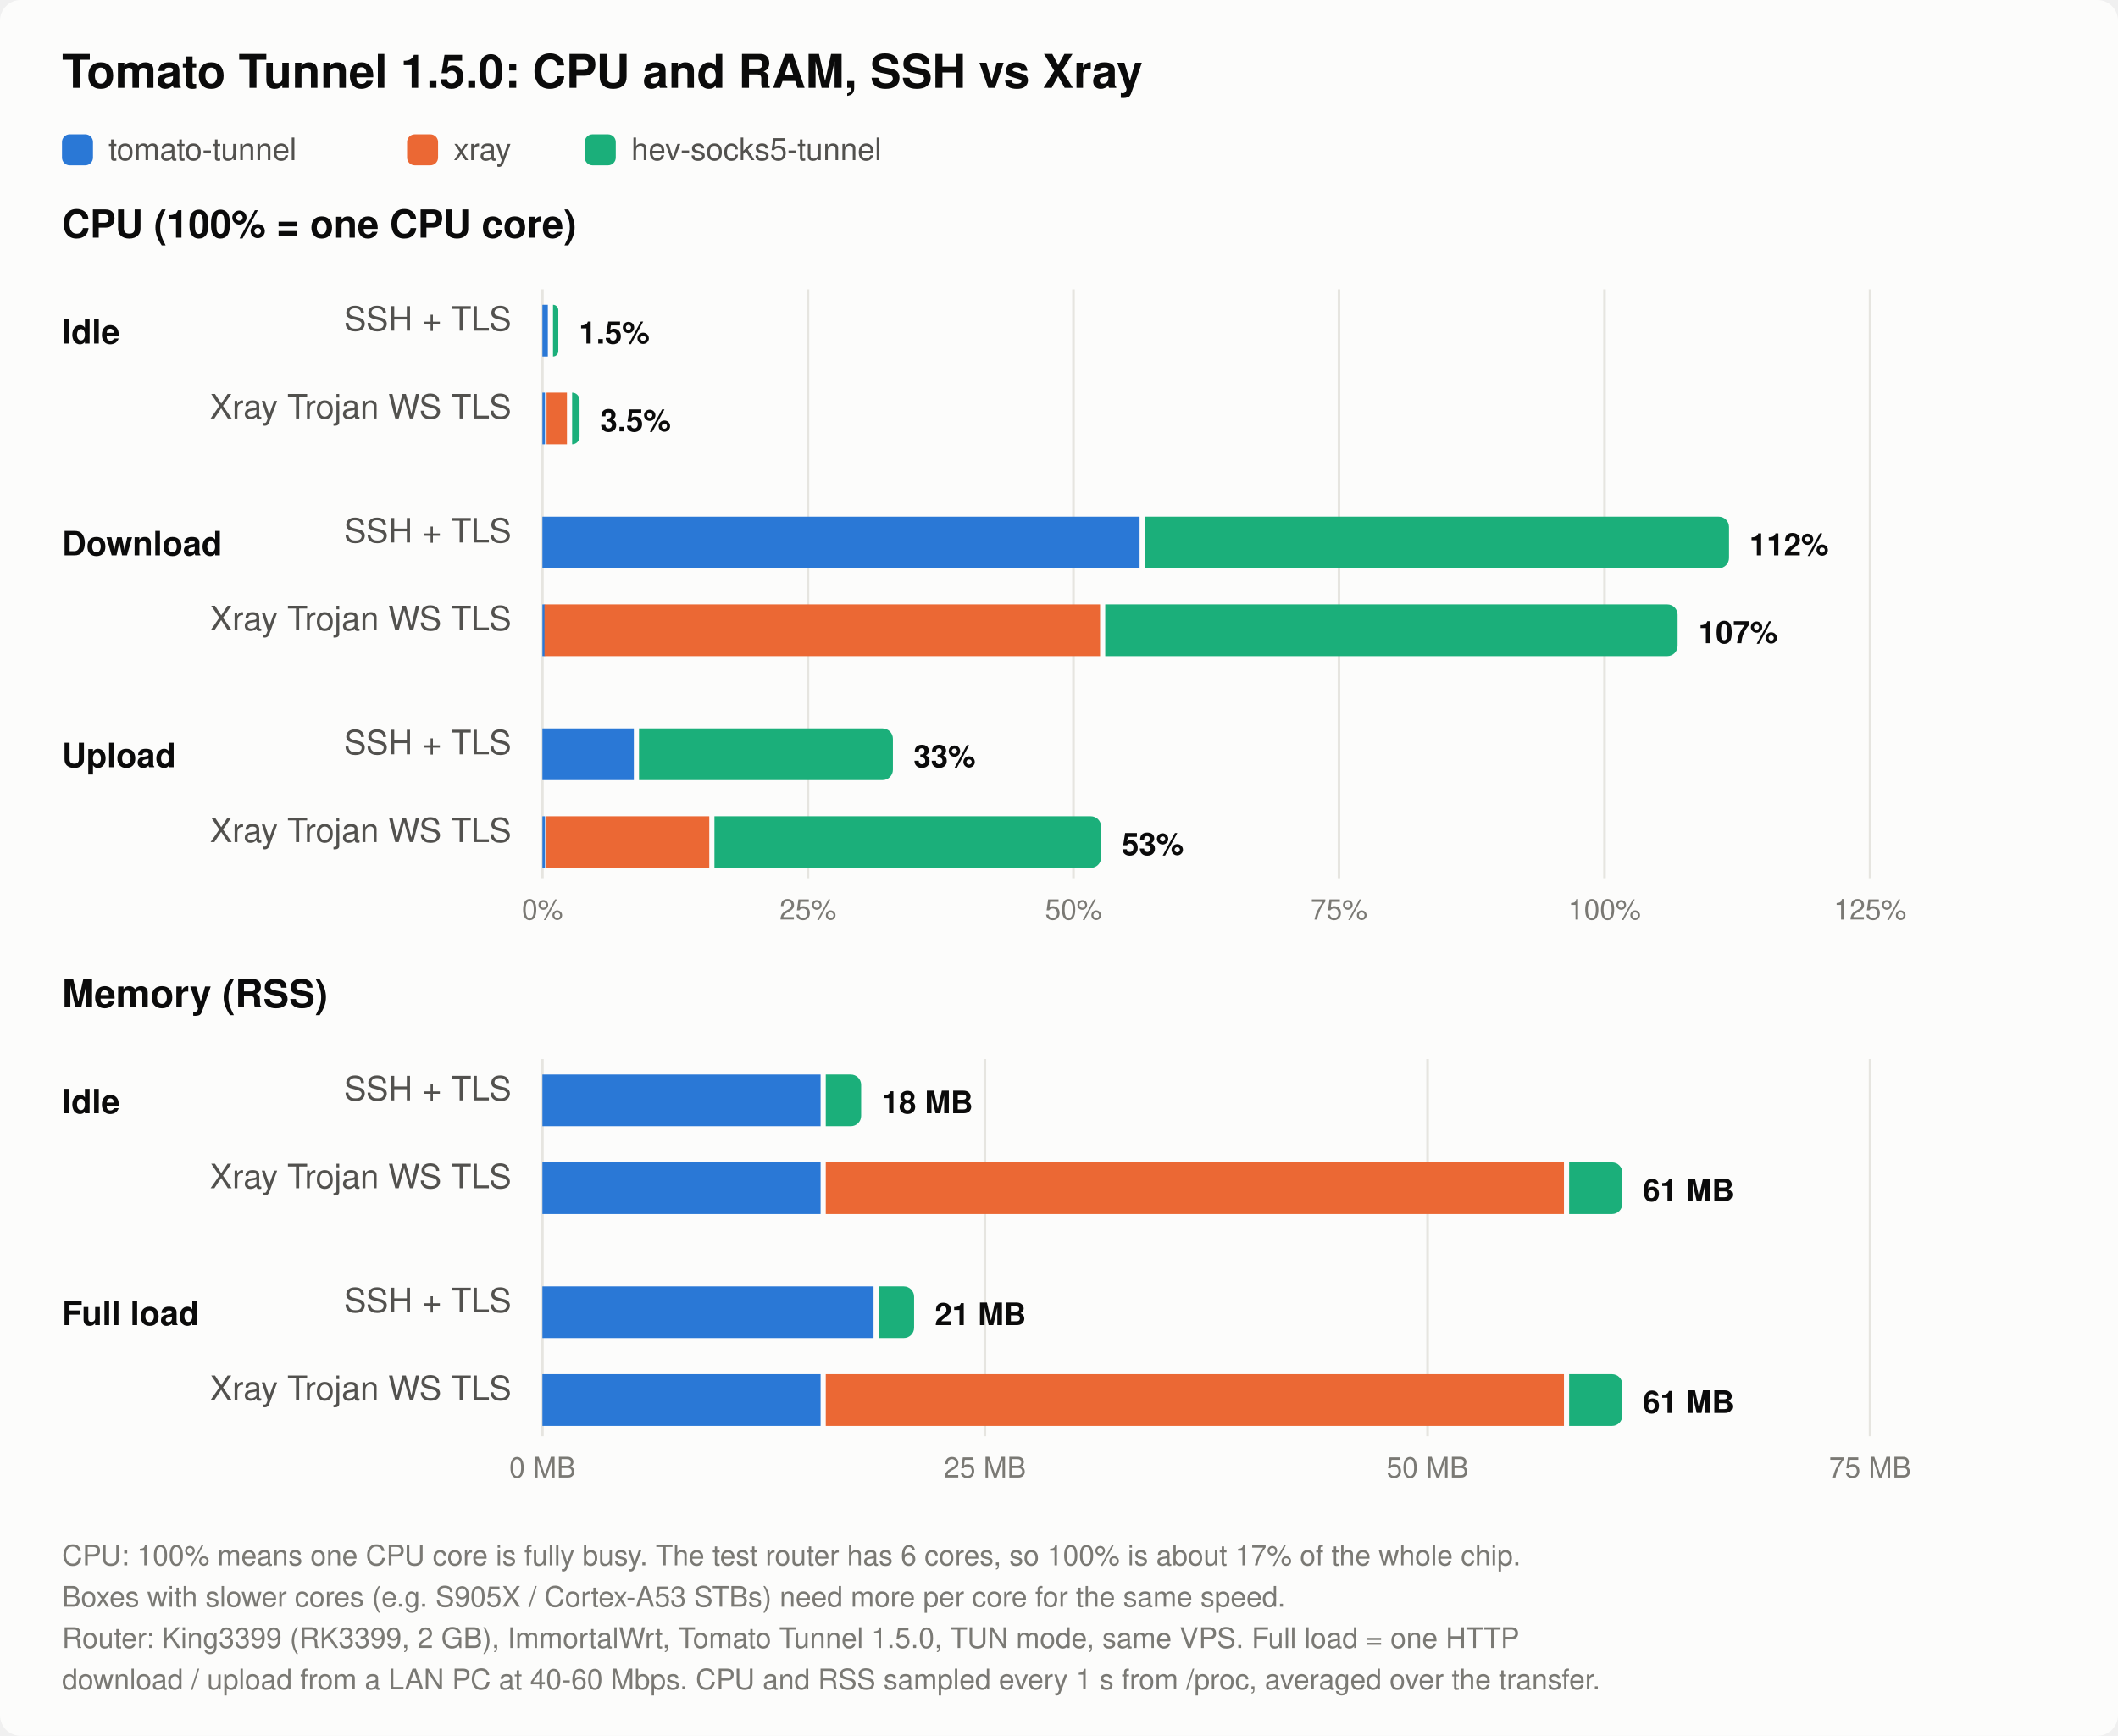
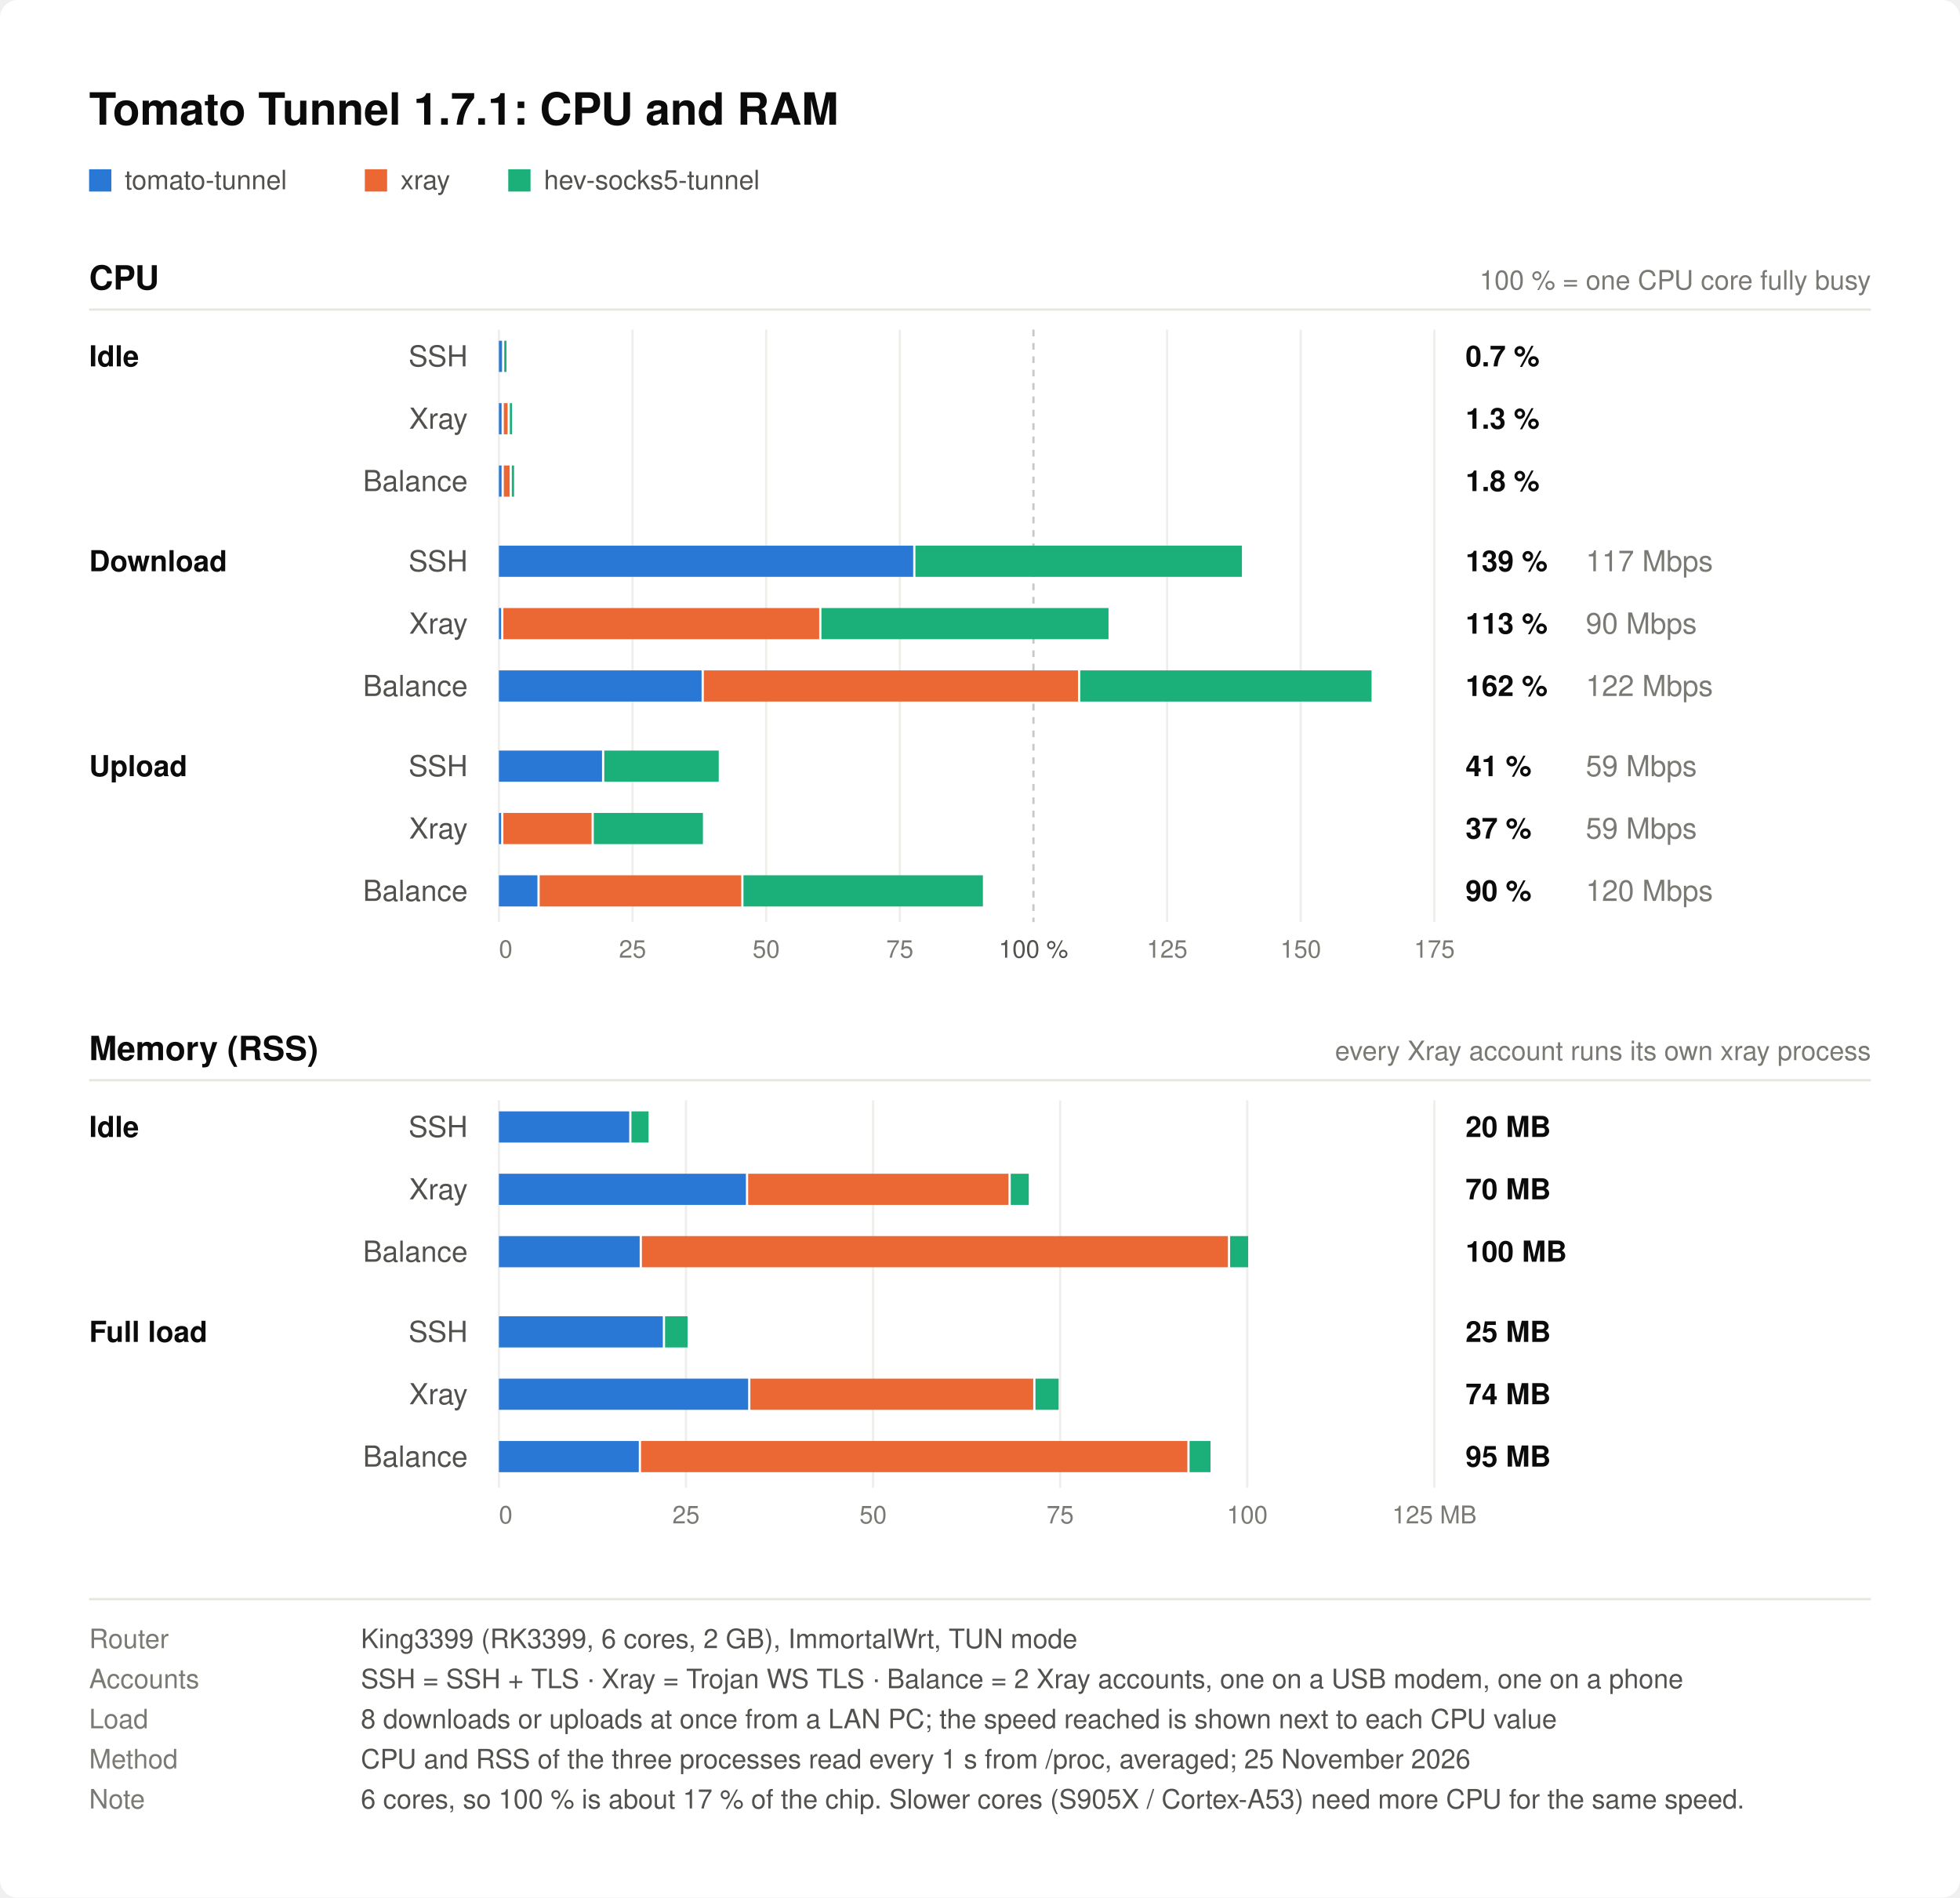
- <svg xmlns="http://www.w3.org/2000/svg" width="820" height="672" viewBox="0 0 820 672" font-family="-apple-system,BlinkMacSystemFont,'Segoe UI',Helvetica,Arial,sans-serif">
+ <svg xmlns="http://www.w3.org/2000/svg" width="880" height="852" viewBox="0 0 880 852" font-family="-apple-system,BlinkMacSystemFont,'Segoe UI',Helvetica,Arial,sans-serif">
  <style>
- .bg{fill:#fcfcfb}.t1{fill:#0b0b0b}.t2{fill:#52514e}.t3{fill:#7a7974}.grid{stroke:#e6e5e0;stroke-width:1}
+ .bg{fill:#ffffff}.t1{fill:#0b0b0b}.t2{fill:#52514e}.t3{fill:#7a7974}.grid{stroke:#efeeea;stroke-width:1}.ref{stroke:#c9c8c2;stroke-width:1;stroke-dasharray:3 3}.rule{stroke:#e6e5e0;stroke-width:1}
.tt{fill:#2a78d6}.xr{fill:#eb6834}.hv{fill:#1baf7a}
- @media (prefers-color-scheme: dark){.bg{fill:#0d1117}.t1{fill:#f0efec}.t2{fill:#c3c2b7}.t3{fill:#8f8e88}.grid{stroke:#2d333b}.tt{fill:#3987e5}.xr{fill:#d95926}.hv{fill:#199e70}}
+ text{font-variant-numeric:tabular-nums}
+ @media (prefers-color-scheme: dark){.bg{fill:#0d1117}.t1{fill:#f0efec}.t2{fill:#c3c2b7}.t3{fill:#8f8e88}.grid{stroke:#21262d}.ref{stroke:#484f58}.rule{stroke:#2d333b}.tt{fill:#3987e5}.xr{fill:#d95926}.hv{fill:#199e70}}
</style>
-   <rect class="bg" width="820" height="672" rx="8" />
-   <text x="24" y="34" class="t1" font-size="18" font-weight="700">Tomato Tunnel 1.5.0: CPU and RAM, SSH vs Xray</text>
-   <rect class="tt" x="24" y="52" width="12" height="12" rx="3" />
-   <text x="42" y="62" class="t2" font-size="12">tomato-tunnel</text>
-   <rect class="xr" x="157.6" y="52" width="12" height="12" rx="3" />
-   <text x="175.6" y="62" class="t2" font-size="12">xray</text>
-   <rect class="hv" x="226.4" y="52" width="12" height="12" rx="3" />
-   <text x="244.4" y="62" class="t2" font-size="12">hev-socks5-tunnel</text>
-   <line x1="724.0" x2="724.0" y1="410" y2="556" class="grid" />
-   <line x1="552.7" x2="552.7" y1="410" y2="556" class="grid" />
-   <line x1="381.3" x2="381.3" y1="410" y2="556" class="grid" />
-   <line x1="210.0" x2="210.0" y1="410" y2="556" class="grid" />
-   <line x1="724.0" x2="724.0" y1="112" y2="340" class="grid" />
-   <line x1="621.2" x2="621.2" y1="112" y2="340" class="grid" />
-   <line x1="518.4" x2="518.4" y1="112" y2="340" class="grid" />
-   <line x1="415.6" x2="415.6" y1="112" y2="340" class="grid" />
-   <line x1="312.8" x2="312.8" y1="112" y2="340" class="grid" />
-   <line x1="210.0" x2="210.0" y1="112" y2="340" class="grid" />
-   <text x="24" y="92" class="t1" text-anchor="start" font-size="15" font-weight="600">CPU (100% = one CPU core)</text>
-   <text x="24" y="133" class="t1" text-anchor="start" font-size="13" font-weight="600">Idle</text>
-   <text x="198" y="128" class="t2" text-anchor="end" font-size="13" font-weight="400">SSH + TLS</text>
-   <rect class="tt" x="210.0" y="118" width="2.1" height="20" />
-   <path class="hv" d="M214.1,118 h0.0 a2.056,2.056 0 0 1 2.056,2.056 v15.888 a2.056,2.056 0 0 1 -2.056,2.056 h-0.0 z" />
-   <text x="224.168" y="133" class="t1" text-anchor="start" font-size="12" font-weight="600">1.5%</text>
-   <text x="198" y="162" class="t2" text-anchor="end" font-size="13" font-weight="400">Xray Trojan WS TLS</text>
-   <rect class="tt" x="210.0" y="152" width="1.0" height="20" />
-   <rect class="xr" x="211.6" y="152" width="7.9" height="20" />
-   <path class="hv" d="M221.5,152 h0.0 a2.878,2.878 0 0 1 2.878,2.878 v14.243 a2.878,2.878 0 0 1 -2.878,2.878 h-0.0 z" />
-   <text x="232.392" y="167" class="t1" text-anchor="start" font-size="12" font-weight="600">3.5%</text>
-   <text x="24" y="215" class="t1" text-anchor="start" font-size="13" font-weight="600">Download</text>
-   <text x="198" y="210" class="t2" text-anchor="end" font-size="13" font-weight="400">SSH + TLS</text>
-   <rect class="tt" x="210.0" y="200" width="231.2" height="20" />
-   <path class="hv" d="M443.2,200 h222.2 a4,4 0 0 1 4,4 v12 a4,4 0 0 1 -4,4 h-222.2 z" />
-   <text x="677.31" y="215" class="t1" text-anchor="start" font-size="12" font-weight="600">112%</text>
-   <text x="198" y="244" class="t2" text-anchor="end" font-size="13" font-weight="400">Xray Trojan WS TLS</text>
-   <rect class="tt" x="210.0" y="234" width="1.0" height="20" />
-   <rect class="xr" x="210.8" y="234" width="215.1" height="20" />
-   <path class="hv" d="M427.9,234 h217.6 a4,4 0 0 1 4,4 v12 a4,4 0 0 1 -4,4 h-217.6 z" />
-   <text x="657.573" y="249" class="t1" text-anchor="start" font-size="12" font-weight="600">107%</text>
-   <text x="24" y="297" class="t1" text-anchor="start" font-size="13" font-weight="600">Upload</text>
-   <text x="198" y="292" class="t2" text-anchor="end" font-size="13" font-weight="400">SSH + TLS</text>
-   <rect class="tt" x="210.0" y="282" width="35.4" height="20" />
-   <path class="hv" d="M247.4,282 h94.3 a4,4 0 0 1 4,4 v12 a4,4 0 0 1 -4,4 h-94.3 z" />
-   <text x="353.696" y="297" class="t1" text-anchor="start" font-size="12" font-weight="600">33%</text>
-   <text x="198" y="326" class="t2" text-anchor="end" font-size="13" font-weight="400">Xray Trojan WS TLS</text>
-   <rect class="tt" x="210.0" y="316" width="1.0" height="20" />
-   <rect class="xr" x="211.2" y="316" width="63.4" height="20" />
-   <path class="hv" d="M276.6,316 h145.7 a4,4 0 0 1 4,4 v12 a4,4 0 0 1 -4,4 h-145.7 z" />
-   <text x="434.291" y="331" class="t1" text-anchor="start" font-size="12" font-weight="600">53%</text>
-   <text x="210.0" y="356" class="t3" text-anchor="middle" font-size="11" font-weight="400">0%</text>
-   <text x="312.8" y="356" class="t3" text-anchor="middle" font-size="11" font-weight="400">25%</text>
-   <text x="415.6" y="356" class="t3" text-anchor="middle" font-size="11" font-weight="400">50%</text>
-   <text x="518.4" y="356" class="t3" text-anchor="middle" font-size="11" font-weight="400">75%</text>
-   <text x="621.2" y="356" class="t3" text-anchor="middle" font-size="11" font-weight="400">100%</text>
-   <text x="724.0" y="356" class="t3" text-anchor="middle" font-size="11" font-weight="400">125%</text>
-   <text x="24" y="390" class="t1" text-anchor="start" font-size="15" font-weight="600">Memory (RSS)</text>
-   <text x="24" y="431" class="t1" text-anchor="start" font-size="13" font-weight="600">Idle</text>
-   <text x="198" y="426" class="t2" text-anchor="end" font-size="13" font-weight="400">SSH + TLS</text>
-   <rect class="tt" x="210.0" y="416" width="107.7" height="20" />
-   <path class="hv" d="M319.7,416 h9.7 a4,4 0 0 1 4,4 v12 a4,4 0 0 1 -4,4 h-9.7 z" />
-   <text x="341.36" y="431" class="t1" text-anchor="start" font-size="12" font-weight="600">18 MB</text>
-   <text x="198" y="460" class="t2" text-anchor="end" font-size="13" font-weight="400">Xray Trojan WS TLS</text>
-   <rect class="tt" x="210.0" y="450" width="107.7" height="20" />
-   <rect class="xr" x="319.7" y="450" width="285.8" height="20" />
-   <path class="hv" d="M607.5,450 h16.6 a4,4 0 0 1 4,4 v12 a4,4 0 0 1 -4,4 h-16.6 z" />
-   <text x="636.053" y="465" class="t1" text-anchor="start" font-size="12" font-weight="600">61 MB</text>
-   <text x="24" y="513" class="t1" text-anchor="start" font-size="13" font-weight="600">Full load</text>
-   <text x="198" y="508" class="t2" text-anchor="end" font-size="13" font-weight="400">SSH + TLS</text>
-   <rect class="tt" x="210.0" y="498" width="128.2" height="20" />
-   <path class="hv" d="M340.2,498 h9.7 a4,4 0 0 1 4,4 v12 a4,4 0 0 1 -4,4 h-9.7 z" />
-   <text x="361.92" y="513" class="t1" text-anchor="start" font-size="12" font-weight="600">21 MB</text>
-   <text x="198" y="542" class="t2" text-anchor="end" font-size="13" font-weight="400">Xray Trojan WS TLS</text>
-   <rect class="tt" x="210.0" y="532" width="107.7" height="20" />
-   <rect class="xr" x="319.7" y="532" width="285.8" height="20" />
-   <path class="hv" d="M607.5,532 h16.6 a4,4 0 0 1 4,4 v12 a4,4 0 0 1 -4,4 h-16.6 z" />
-   <text x="636.053" y="547" class="t1" text-anchor="start" font-size="12" font-weight="600">61 MB</text>
-   <text x="210.0" y="572" class="t3" text-anchor="middle" font-size="11" font-weight="400">0 MB</text>
-   <text x="381.333" y="572" class="t3" text-anchor="middle" font-size="11" font-weight="400">25 MB</text>
-   <text x="552.667" y="572" class="t3" text-anchor="middle" font-size="11" font-weight="400">50 MB</text>
-   <text x="724.0" y="572" class="t3" text-anchor="middle" font-size="11" font-weight="400">75 MB</text>
-   <text x="24" y="606" class="t3" font-size="11">CPU: 100% means one CPU core is fully busy. The test router has 6 cores, so 100% is about 17% of the whole chip.</text>
-   <text x="24" y="622" class="t3" font-size="11">Boxes with slower cores (e.g. S905X / Cortex-A53 STBs) need more per core for the same speed.</text>
-   <text x="24" y="638" class="t3" font-size="11">Router: King3399 (RK3399, 2 GB), ImmortalWrt, Tomato Tunnel 1.5.0, TUN mode, same VPS. Full load = one HTTP</text>
-   <text x="24" y="654" class="t3" font-size="11">download / upload from a LAN PC at 40-60 Mbps. CPU and RSS sampled every 1 s from /proc, averaged over the transfer.</text>
+   <rect class="bg" width="880" height="852" rx="8" />
+   <text x="40.0" y="56.0" class="t1" font-size="20" font-weight="700" text-anchor="start">Tomato Tunnel 1.7.1: CPU and RAM</text>
+   <rect x="40" y="76" width="10" height="10" class="tt" />
+   <text x="56.0" y="85.0" class="t2" font-size="12" font-weight="400" text-anchor="start">tomato-tunnel</text>
+   <rect x="163.8" y="76" width="10" height="10" class="xr" />
+   <text x="179.8" y="85.0" class="t2" font-size="12" font-weight="400" text-anchor="start">xray</text>
+   <rect x="228.2" y="76" width="10" height="10" class="hv" />
+   <text x="244.2" y="85.0" class="t2" font-size="12" font-weight="400" text-anchor="start">hev-socks5-tunnel</text>
+   <text x="40.0" y="130.0" class="t1" font-size="15" font-weight="600" text-anchor="start">CPU</text>
+   <text x="840.0" y="130.0" class="t3" font-size="12" font-weight="400" text-anchor="end">100 % = one CPU core fully busy</text>
+   <line x1="40" x2="840" y1="139" y2="139" class="rule" />
+   <line x1="224.0" x2="224.0" y1="148" y2="414" class="grid" />
+   <line x1="284.0" x2="284.0" y1="148" y2="414" class="grid" />
+   <line x1="344.0" x2="344.0" y1="148" y2="414" class="grid" />
+   <line x1="404.0" x2="404.0" y1="148" y2="414" class="grid" />
+   <line x1="464.0" x2="464.0" y1="148" y2="414" class="ref" />
+   <line x1="524.0" x2="524.0" y1="148" y2="414" class="grid" />
+   <line x1="584.0" x2="584.0" y1="148" y2="414" class="grid" />
+   <line x1="644.0" x2="644.0" y1="148" y2="414" class="grid" />
+   <text x="40.0" y="164.5" class="t1" font-size="13" font-weight="600" text-anchor="start">Idle</text>
+   <text x="210.0" y="164.5" class="t2" font-size="13" font-weight="400" text-anchor="end">SSH</text>
+   <rect x="224.0" y="153.0" width="1.4" height="14" class="tt" />
+   <rect x="226.4" y="153.0" width="1.0" height="14" class="hv" />
+   <text x="658.0" y="164.5" class="t1" font-size="13" font-weight="600" text-anchor="start">0.7 %</text>
+   <text x="210.0" y="192.5" class="t2" font-size="13" font-weight="400" text-anchor="end">Xray</text>
+   <rect x="224.0" y="181.0" width="1.2" height="14" class="tt" />
+   <rect x="226.2" y="181.0" width="1.7" height="14" class="xr" />
+   <rect x="228.9" y="181.0" width="1.0" height="14" class="hv" />
+   <text x="658.0" y="192.5" class="t1" font-size="13" font-weight="600" text-anchor="start">1.3 %</text>
+   <text x="210.0" y="220.5" class="t2" font-size="13" font-weight="400" text-anchor="end">Balance</text>
+   <rect x="224.0" y="209.0" width="1.2" height="14" class="tt" />
+   <rect x="226.2" y="209.0" width="2.6" height="14" class="xr" />
+   <rect x="229.8" y="209.0" width="1.0" height="14" class="hv" />
+   <text x="658.0" y="220.5" class="t1" font-size="13" font-weight="600" text-anchor="start">1.8 %</text>
+   <text x="40.0" y="256.5" class="t1" font-size="13" font-weight="600" text-anchor="start">Download</text>
+   <text x="210.0" y="256.5" class="t2" font-size="13" font-weight="400" text-anchor="end">SSH</text>
+   <rect x="224.0" y="245.0" width="186.0" height="14" class="tt" />
+   <rect x="411.0" y="245.0" width="146.6" height="14" class="hv" />
+   <text x="658.0" y="256.5" class="t1" font-size="13" font-weight="600" text-anchor="start">139 %</text>
+   <text x="712.0" y="256.5" class="t3" font-size="13" font-weight="400" text-anchor="start">117 Mbps</text>
+   <text x="210.0" y="284.5" class="t2" font-size="13" font-weight="400" text-anchor="end">Xray</text>
+   <rect x="224.0" y="273.0" width="1.0" height="14" class="tt" />
+   <rect x="226.0" y="273.0" width="141.8" height="14" class="xr" />
+   <rect x="368.8" y="273.0" width="128.9" height="14" class="hv" />
+   <text x="658.0" y="284.5" class="t1" font-size="13" font-weight="600" text-anchor="start">113 %</text>
+   <text x="712.0" y="284.5" class="t3" font-size="13" font-weight="400" text-anchor="start">90 Mbps</text>
+   <text x="210.0" y="312.5" class="t2" font-size="13" font-weight="400" text-anchor="end">Balance</text>
+   <rect x="224.0" y="301.0" width="91.0" height="14" class="tt" />
+   <rect x="316.0" y="301.0" width="168.0" height="14" class="xr" />
+   <rect x="485.0" y="301.0" width="130.8" height="14" class="hv" />
+   <text x="658.0" y="312.5" class="t1" font-size="13" font-weight="600" text-anchor="start">162 %</text>
+   <text x="712.0" y="312.5" class="t3" font-size="13" font-weight="400" text-anchor="start">122 Mbps</text>
+   <text x="40.0" y="348.5" class="t1" font-size="13" font-weight="600" text-anchor="start">Upload</text>
+   <text x="210.0" y="348.5" class="t2" font-size="13" font-weight="400" text-anchor="end">SSH</text>
+   <rect x="224.0" y="337.0" width="46.3" height="14" class="tt" />
+   <rect x="271.3" y="337.0" width="51.4" height="14" class="hv" />
+   <text x="658.0" y="348.5" class="t1" font-size="13" font-weight="600" text-anchor="start">41 %</text>
+   <text x="712.0" y="348.5" class="t3" font-size="13" font-weight="400" text-anchor="start">59 Mbps</text>
+   <text x="210.0" y="376.5" class="t2" font-size="13" font-weight="400" text-anchor="end">Xray</text>
+   <rect x="224.0" y="365.0" width="1.0" height="14" class="tt" />
+   <rect x="226.0" y="365.0" width="39.6" height="14" class="xr" />
+   <rect x="266.6" y="365.0" width="49.0" height="14" class="hv" />
+   <text x="658.0" y="376.5" class="t1" font-size="13" font-weight="600" text-anchor="start">37 %</text>
+   <text x="712.0" y="376.5" class="t3" font-size="13" font-weight="400" text-anchor="start">59 Mbps</text>
+   <text x="210.0" y="404.5" class="t2" font-size="13" font-weight="400" text-anchor="end">Balance</text>
+   <rect x="224.0" y="393.0" width="17.3" height="14" class="tt" />
+   <rect x="242.3" y="393.0" width="90.5" height="14" class="xr" />
+   <rect x="333.8" y="393.0" width="107.5" height="14" class="hv" />
+   <text x="658.0" y="404.5" class="t1" font-size="13" font-weight="600" text-anchor="start">90 %</text>
+   <text x="712.0" y="404.5" class="t3" font-size="13" font-weight="400" text-anchor="start">120 Mbps</text>
+   <text x="224.0" y="430.0" class="t3" font-size="11" font-weight="400" text-anchor="start">0</text>
+   <text x="284.0" y="430.0" class="t3" font-size="11" font-weight="400" text-anchor="middle">25</text>
+   <text x="344.0" y="430.0" class="t3" font-size="11" font-weight="400" text-anchor="middle">50</text>
+   <text x="404.0" y="430.0" class="t3" font-size="11" font-weight="400" text-anchor="middle">75</text>
+   <text x="464.0" y="430.0" class="t2" font-size="11" font-weight="400" text-anchor="middle">100 %</text>
+   <text x="524.0" y="430.0" class="t3" font-size="11" font-weight="400" text-anchor="middle">125</text>
+   <text x="584.0" y="430.0" class="t3" font-size="11" font-weight="400" text-anchor="middle">150</text>
+   <text x="644.0" y="430.0" class="t3" font-size="11" font-weight="400" text-anchor="middle">175</text>
+   <text x="40.0" y="476.0" class="t1" font-size="15" font-weight="600" text-anchor="start">Memory (RSS)</text>
+   <text x="840.0" y="476.0" class="t3" font-size="12" font-weight="400" text-anchor="end">every Xray account runs its own xray process</text>
+   <line x1="40" x2="840" y1="485" y2="485" class="rule" />
+   <line x1="224.0" x2="224.0" y1="494" y2="668" class="grid" />
+   <line x1="308.0" x2="308.0" y1="494" y2="668" class="grid" />
+   <line x1="392.0" x2="392.0" y1="494" y2="668" class="grid" />
+   <line x1="476.0" x2="476.0" y1="494" y2="668" class="grid" />
+   <line x1="560.0" x2="560.0" y1="494" y2="668" class="grid" />
+   <line x1="644.0" x2="644.0" y1="494" y2="668" class="grid" />
+   <text x="40.0" y="510.5" class="t1" font-size="13" font-weight="600" text-anchor="start">Idle</text>
+   <text x="210.0" y="510.5" class="t2" font-size="13" font-weight="400" text-anchor="end">SSH</text>
+   <rect x="224.0" y="499.0" width="58.5" height="14" class="tt" />
+   <rect x="283.5" y="499.0" width="7.7" height="14" class="hv" />
+   <text x="658.0" y="510.5" class="t1" font-size="13" font-weight="600" text-anchor="start">20 MB</text>
+   <text x="210.0" y="538.5" class="t2" font-size="13" font-weight="400" text-anchor="end">Xray</text>
+   <rect x="224.0" y="527.0" width="110.9" height="14" class="tt" />
+   <rect x="335.9" y="527.0" width="116.9" height="14" class="xr" />
+   <rect x="453.8" y="527.0" width="8.1" height="14" class="hv" />
+   <text x="658.0" y="538.5" class="t1" font-size="13" font-weight="600" text-anchor="start">70 MB</text>
+   <text x="210.0" y="566.5" class="t2" font-size="13" font-weight="400" text-anchor="end">Balance</text>
+   <rect x="224.0" y="555.0" width="63.2" height="14" class="tt" />
+   <rect x="288.2" y="555.0" width="263.1" height="14" class="xr" />
+   <rect x="552.3" y="555.0" width="8.1" height="14" class="hv" />
+   <text x="658.0" y="566.5" class="t1" font-size="13" font-weight="600" text-anchor="start">100 MB</text>
+   <text x="40.0" y="602.5" class="t1" font-size="13" font-weight="600" text-anchor="start">Full load</text>
+   <text x="210.0" y="602.5" class="t2" font-size="13" font-weight="400" text-anchor="end">SSH</text>
+   <rect x="224.0" y="591.0" width="73.6" height="14" class="tt" />
+   <rect x="298.6" y="591.0" width="10.1" height="14" class="hv" />
+   <text x="658.0" y="602.5" class="t1" font-size="13" font-weight="600" text-anchor="start">25 MB</text>
+   <text x="210.0" y="630.5" class="t2" font-size="13" font-weight="400" text-anchor="end">Xray</text>
+   <rect x="224.0" y="619.0" width="111.9" height="14" class="tt" />
+   <rect x="336.9" y="619.0" width="127.0" height="14" class="xr" />
+   <rect x="464.9" y="619.0" width="10.4" height="14" class="hv" />
+   <text x="658.0" y="630.5" class="t1" font-size="13" font-weight="600" text-anchor="start">74 MB</text>
+   <text x="210.0" y="658.5" class="t2" font-size="13" font-weight="400" text-anchor="end">Balance</text>
+   <rect x="224.0" y="647.0" width="62.8" height="14" class="tt" />
+   <rect x="287.8" y="647.0" width="245.3" height="14" class="xr" />
+   <rect x="534.1" y="647.0" width="9.4" height="14" class="hv" />
+   <text x="658.0" y="658.5" class="t1" font-size="13" font-weight="600" text-anchor="start">95 MB</text>
+   <text x="224.0" y="684.0" class="t3" font-size="11" font-weight="400" text-anchor="start">0</text>
+   <text x="308.0" y="684.0" class="t3" font-size="11" font-weight="400" text-anchor="middle">25</text>
+   <text x="392.0" y="684.0" class="t3" font-size="11" font-weight="400" text-anchor="middle">50</text>
+   <text x="476.0" y="684.0" class="t3" font-size="11" font-weight="400" text-anchor="middle">75</text>
+   <text x="560.0" y="684.0" class="t3" font-size="11" font-weight="400" text-anchor="middle">100</text>
+   <text x="644.0" y="684.0" class="t3" font-size="11" font-weight="400" text-anchor="middle">125 MB</text>
+   <line x1="40" x2="840" y1="718" y2="718" class="rule" />
+   <text x="40.0" y="740.0" class="t3" font-size="12" font-weight="400" text-anchor="start">Router</text>
+   <text x="162.0" y="740.0" class="t2" font-size="12" font-weight="400" text-anchor="start">King3399 (RK3399, 6 cores, 2 GB), ImmortalWrt, TUN mode</text>
+   <text x="40.0" y="758.0" class="t3" font-size="12" font-weight="400" text-anchor="start">Accounts</text>
+   <text x="162.0" y="758.0" class="t2" font-size="12" font-weight="400" text-anchor="start">SSH = SSH + TLS · Xray = Trojan WS TLS · Balance = 2 Xray accounts, one on a USB modem, one on a phone</text>
+   <text x="40.0" y="776.0" class="t3" font-size="12" font-weight="400" text-anchor="start">Load</text>
+   <text x="162.0" y="776.0" class="t2" font-size="12" font-weight="400" text-anchor="start">8 downloads or uploads at once from a LAN PC; the speed reached is shown next to each CPU value</text>
+   <text x="40.0" y="794.0" class="t3" font-size="12" font-weight="400" text-anchor="start">Method</text>
+   <text x="162.0" y="794.0" class="t2" font-size="12" font-weight="400" text-anchor="start">CPU and RSS of the three processes read every 1 s from /proc, averaged; 25 November 2026</text>
+   <text x="40.0" y="812.0" class="t3" font-size="12" font-weight="400" text-anchor="start">Note</text>
+   <text x="162.0" y="812.0" class="t2" font-size="12" font-weight="400" text-anchor="start">6 cores, so 100 % is about 17 % of the chip. Slower cores (S905X / Cortex-A53) need more CPU for the same speed.</text>
</svg>
